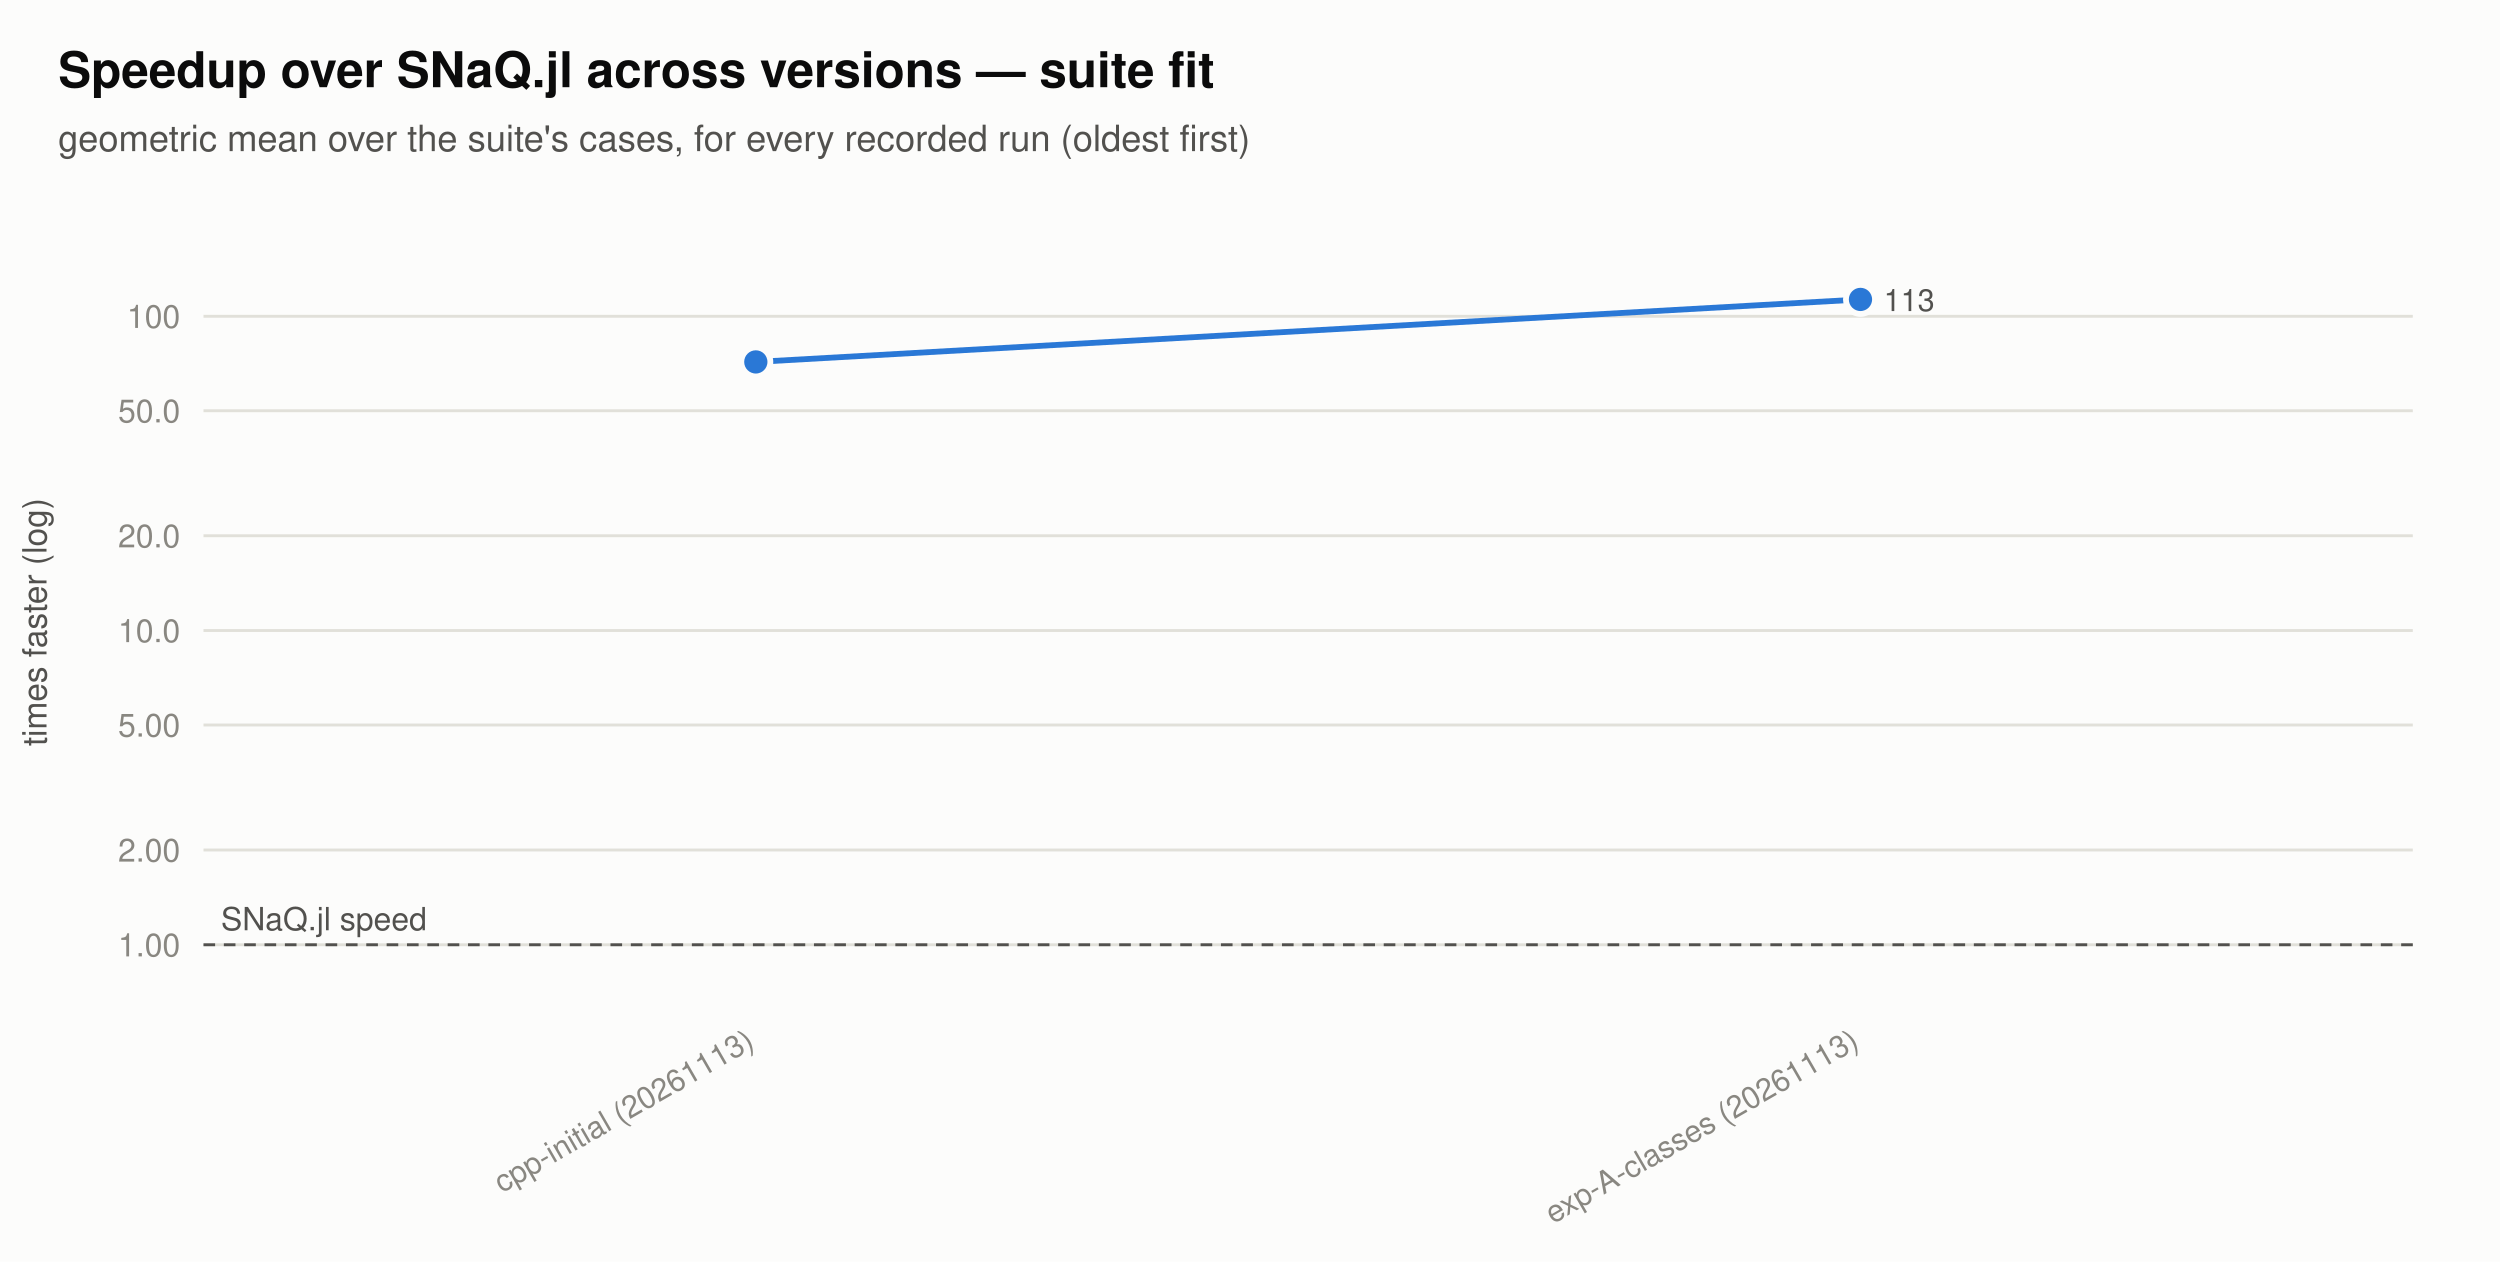
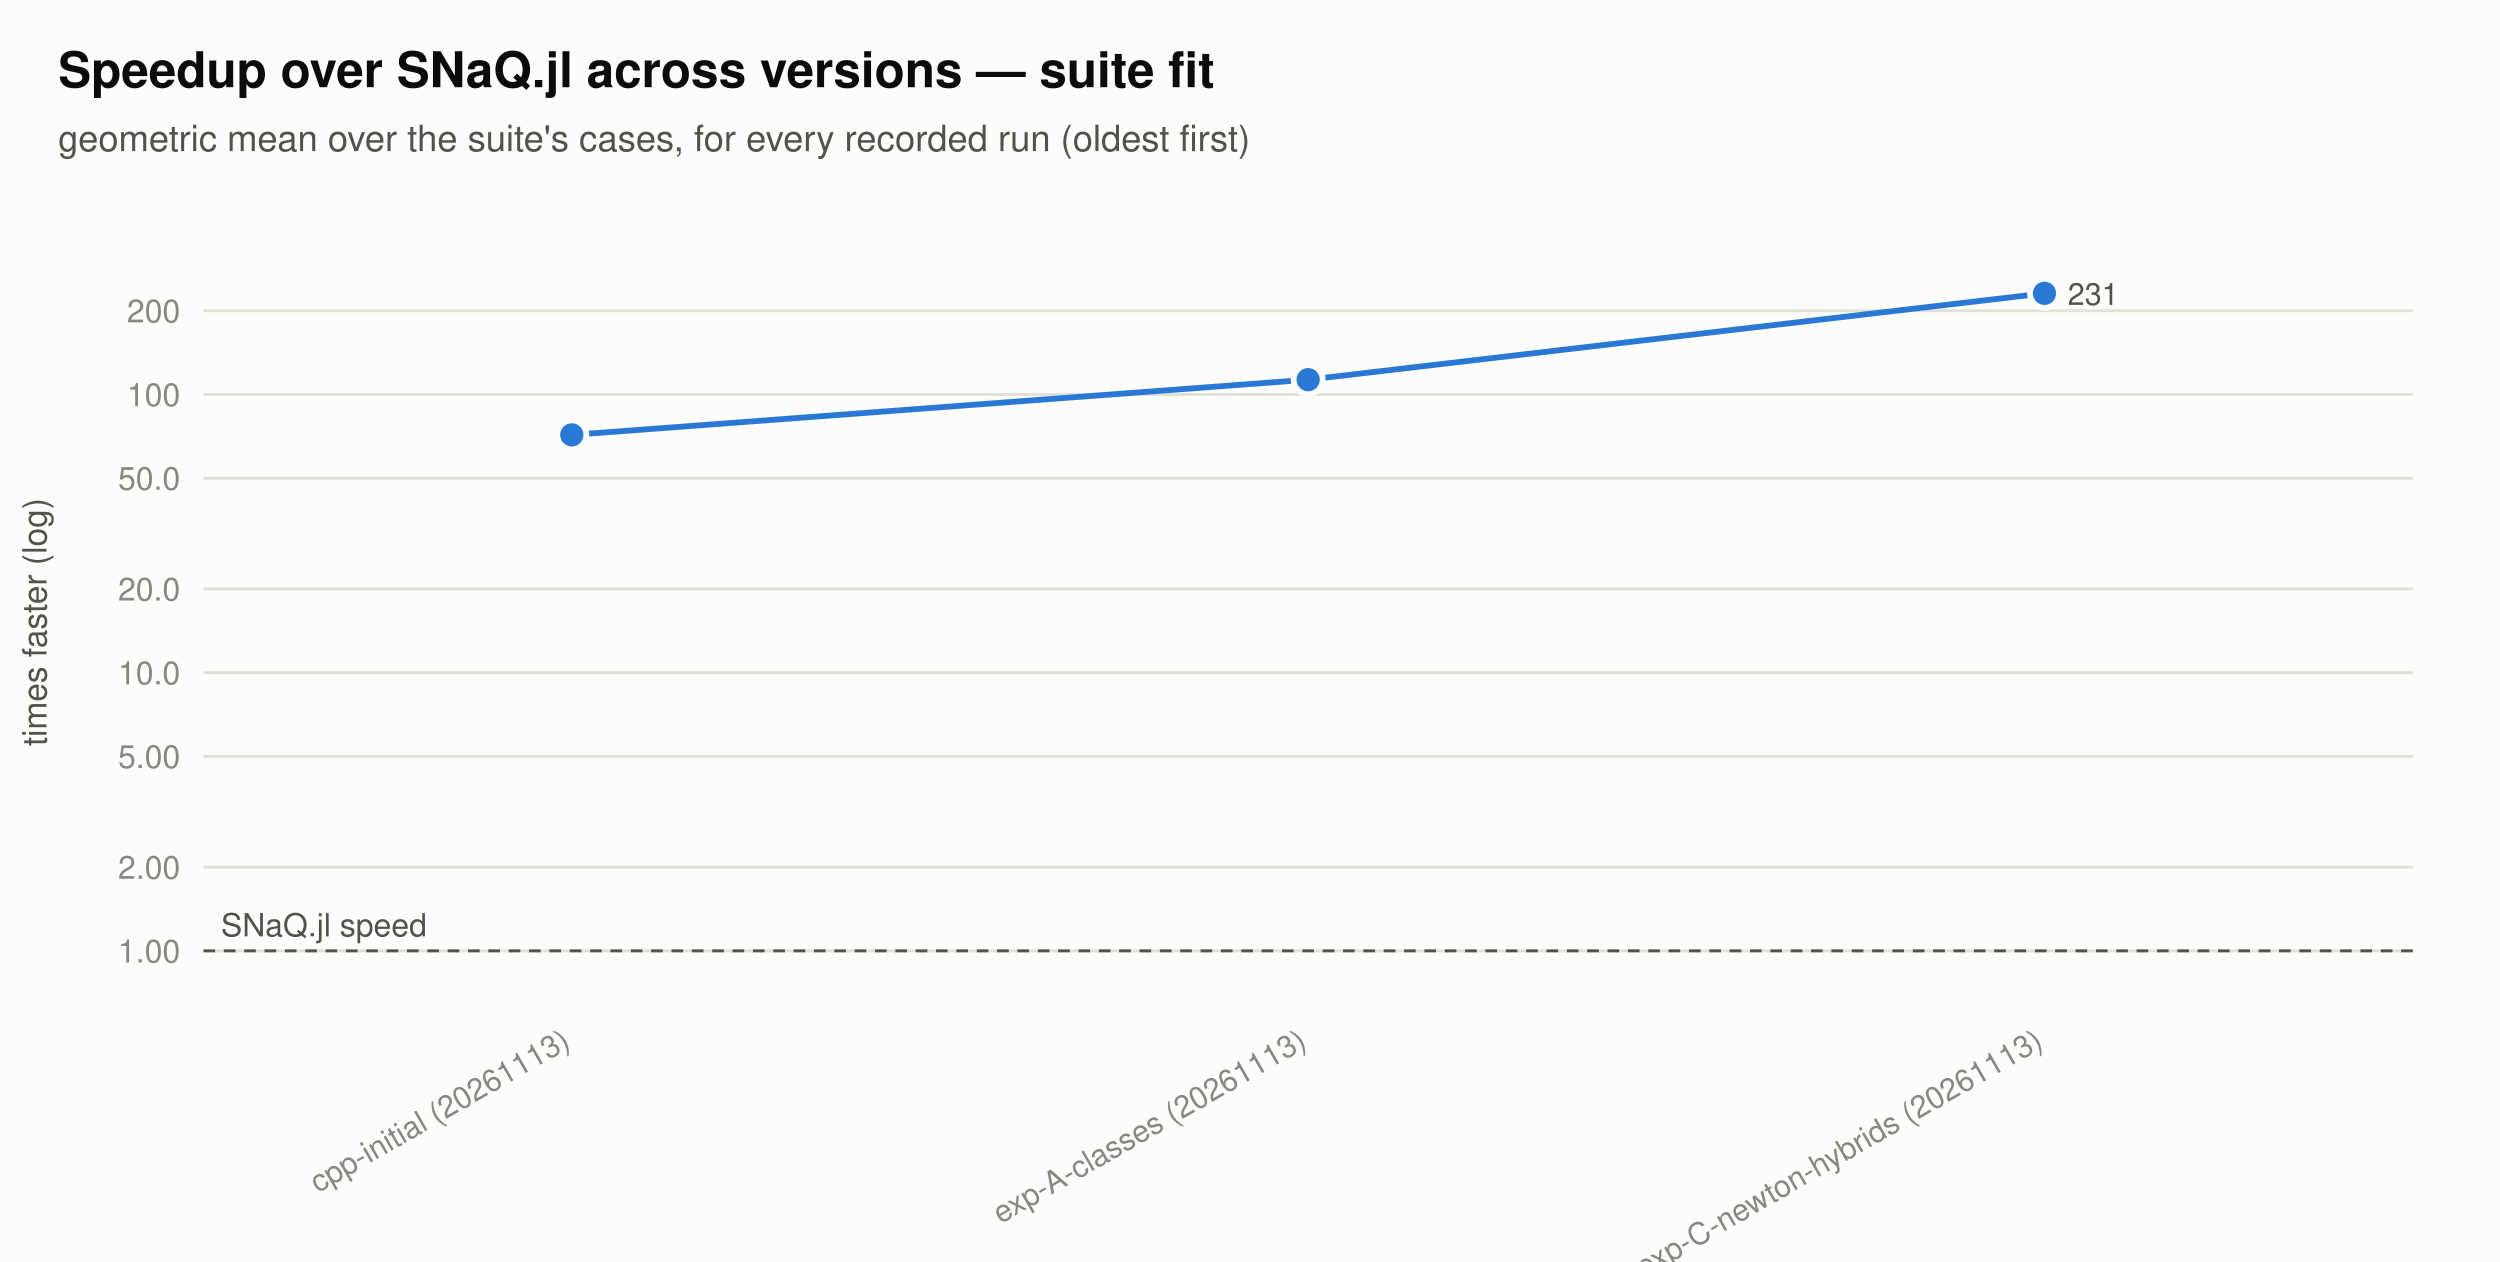
<svg xmlns="http://www.w3.org/2000/svg" width="860" height="434" viewBox="0 0 860 434" font-family="-apple-system, BlinkMacSystemFont, 'Segoe UI', Helvetica, Arial, sans-serif">
  <rect width="860" height="434" fill="#fcfcfb" />
  <text x="20" y="30" font-size="17" font-weight="600" fill="#0b0b0b">Speedup over SNaQ.jl across versions — suite fit</text>
  <text x="20" y="52" font-size="12.5" fill="#52514e">geometric mean over the suite's cases, for every recorded run (oldest first)</text>
-   <line x1="70" y1="325.0" x2="830" y2="325.0" stroke="#e1e0d9" stroke-width="1" />
-   <text x="62" y="329.0" font-size="11" fill="#898781" text-anchor="end">1.00</text>
-   <line x1="70" y1="292.4" x2="830" y2="292.4" stroke="#e1e0d9" stroke-width="1" />
-   <text x="62" y="296.4" font-size="11" fill="#898781" text-anchor="end">2.00</text>
-   <line x1="70" y1="249.4" x2="830" y2="249.4" stroke="#e1e0d9" stroke-width="1" />
-   <text x="62" y="253.4" font-size="11" fill="#898781" text-anchor="end">5.00</text>
-   <line x1="70" y1="216.9" x2="830" y2="216.9" stroke="#e1e0d9" stroke-width="1" />
-   <text x="62" y="220.9" font-size="11" fill="#898781" text-anchor="end">10.0</text>
-   <line x1="70" y1="184.3" x2="830" y2="184.3" stroke="#e1e0d9" stroke-width="1" />
-   <text x="62" y="188.3" font-size="11" fill="#898781" text-anchor="end">20.0</text>
-   <line x1="70" y1="141.3" x2="830" y2="141.3" stroke="#e1e0d9" stroke-width="1" />
-   <text x="62" y="145.3" font-size="11" fill="#898781" text-anchor="end">50.0</text>
-   <line x1="70" y1="108.8" x2="830" y2="108.8" stroke="#e1e0d9" stroke-width="1" />
-   <text x="62" y="112.8" font-size="11" fill="#898781" text-anchor="end">100</text>
+   <line x1="70" y1="327.1" x2="830" y2="327.1" stroke="#e1e0d9" stroke-width="1" />
+   <text x="62" y="331.1" font-size="11" fill="#898781" text-anchor="end">1.00</text>
+   <line x1="70" y1="298.3" x2="830" y2="298.3" stroke="#e1e0d9" stroke-width="1" />
+   <text x="62" y="302.3" font-size="11" fill="#898781" text-anchor="end">2.00</text>
+   <line x1="70" y1="260.2" x2="830" y2="260.2" stroke="#e1e0d9" stroke-width="1" />
+   <text x="62" y="264.2" font-size="11" fill="#898781" text-anchor="end">5.00</text>
+   <line x1="70" y1="231.4" x2="830" y2="231.4" stroke="#e1e0d9" stroke-width="1" />
+   <text x="62" y="235.4" font-size="11" fill="#898781" text-anchor="end">10.0</text>
+   <line x1="70" y1="202.6" x2="830" y2="202.6" stroke="#e1e0d9" stroke-width="1" />
+   <text x="62" y="206.6" font-size="11" fill="#898781" text-anchor="end">20.0</text>
+   <line x1="70" y1="164.5" x2="830" y2="164.5" stroke="#e1e0d9" stroke-width="1" />
+   <text x="62" y="168.5" font-size="11" fill="#898781" text-anchor="end">50.0</text>
+   <line x1="70" y1="135.7" x2="830" y2="135.7" stroke="#e1e0d9" stroke-width="1" />
+   <text x="62" y="139.7" font-size="11" fill="#898781" text-anchor="end">100</text>
+   <line x1="70" y1="106.9" x2="830" y2="106.9" stroke="#e1e0d9" stroke-width="1" />
+   <text x="62" y="110.9" font-size="11" fill="#898781" text-anchor="end">200</text>
  <text x="16" y="214.0" font-size="11.5" fill="#52514e" text-anchor="middle" transform="rotate(-90 16 214.0)">times faster (log)</text>
-   <line x1="70" y1="325.0" x2="830" y2="325.0" stroke="#52514e" stroke-width="1" stroke-dasharray="4 3" />
-   <text x="76" y="320.0" font-size="11" fill="#52514e">SNaQ.jl speed</text>
-   <text x="260.0" y="360" font-size="10.5" fill="#898781" text-anchor="end" transform="rotate(-30 260.0 360)">cpp-initial (20261113)</text>
-   <text x="640.0" y="360" font-size="10.5" fill="#898781" text-anchor="end" transform="rotate(-30 640.0 360)">exp-A-classes (20261113)</text>
-   <path d="M260.0,124.5 L640.0,103.0" fill="none" stroke="#2a78d6" stroke-width="2" stroke-linejoin="round" />
+   <line x1="70" y1="327.1" x2="830" y2="327.1" stroke="#52514e" stroke-width="1" stroke-dasharray="4 3" />
+   <text x="76" y="322.1" font-size="11" fill="#52514e">SNaQ.jl speed</text>
+   <text x="196.7" y="360" font-size="10.5" fill="#898781" text-anchor="end" transform="rotate(-30 196.7 360)">cpp-initial (20261113)</text>
+   <text x="450.0" y="360" font-size="10.5" fill="#898781" text-anchor="end" transform="rotate(-30 450.0 360)">exp-A-classes (20261113)</text>
+   <text x="703.3" y="360" font-size="10.5" fill="#898781" text-anchor="end" transform="rotate(-30 703.3 360)">exp-C-newton-hybrids (20261113)</text>
+   <path d="M196.7,149.6 L450.0,130.6 L703.3,100.9" fill="none" stroke="#2a78d6" stroke-width="2" stroke-linejoin="round" />
  <g>
-     <circle cx="260.0" cy="124.5" r="5" fill="#2a78d6" stroke="#fcfcfb" stroke-width="2" />
+     <circle cx="196.7" cy="149.6" r="5" fill="#2a78d6" stroke="#fcfcfb" stroke-width="2" />
  </g>
  <g>
-     <circle cx="640.0" cy="103.0" r="5" fill="#2a78d6" stroke="#fcfcfb" stroke-width="2" />
+     <circle cx="450.0" cy="130.6" r="5" fill="#2a78d6" stroke="#fcfcfb" stroke-width="2" />
  </g>
-   <text x="648.0" y="107.0" font-size="10.5" fill="#52514e">113</text>
+   <g>
+     <circle cx="703.3" cy="100.9" r="5" fill="#2a78d6" stroke="#fcfcfb" stroke-width="2" />
+   </g>
+   <text x="711.3" y="104.9" font-size="10.5" fill="#52514e">231</text>
</svg>
